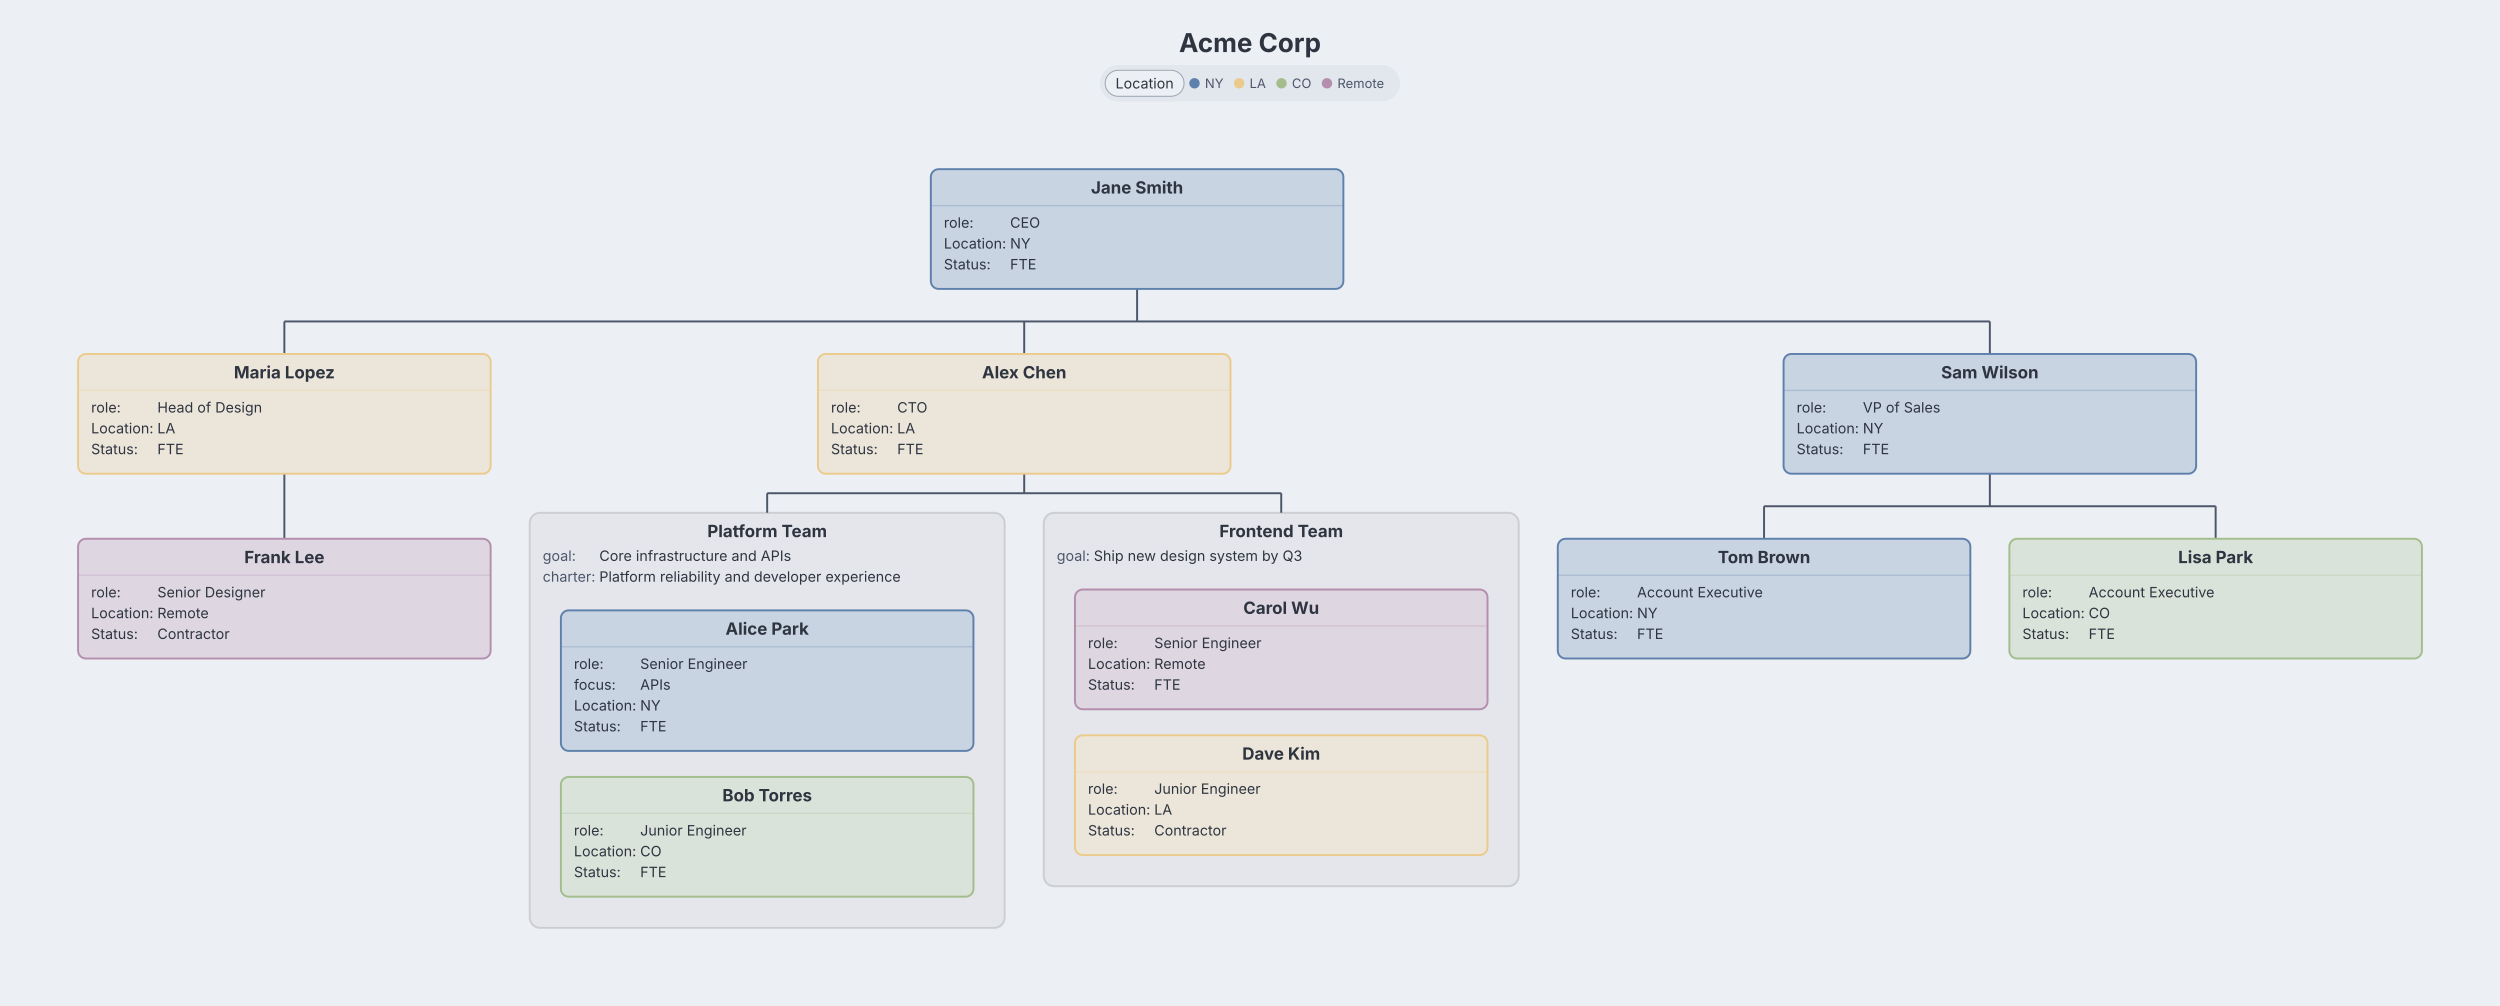
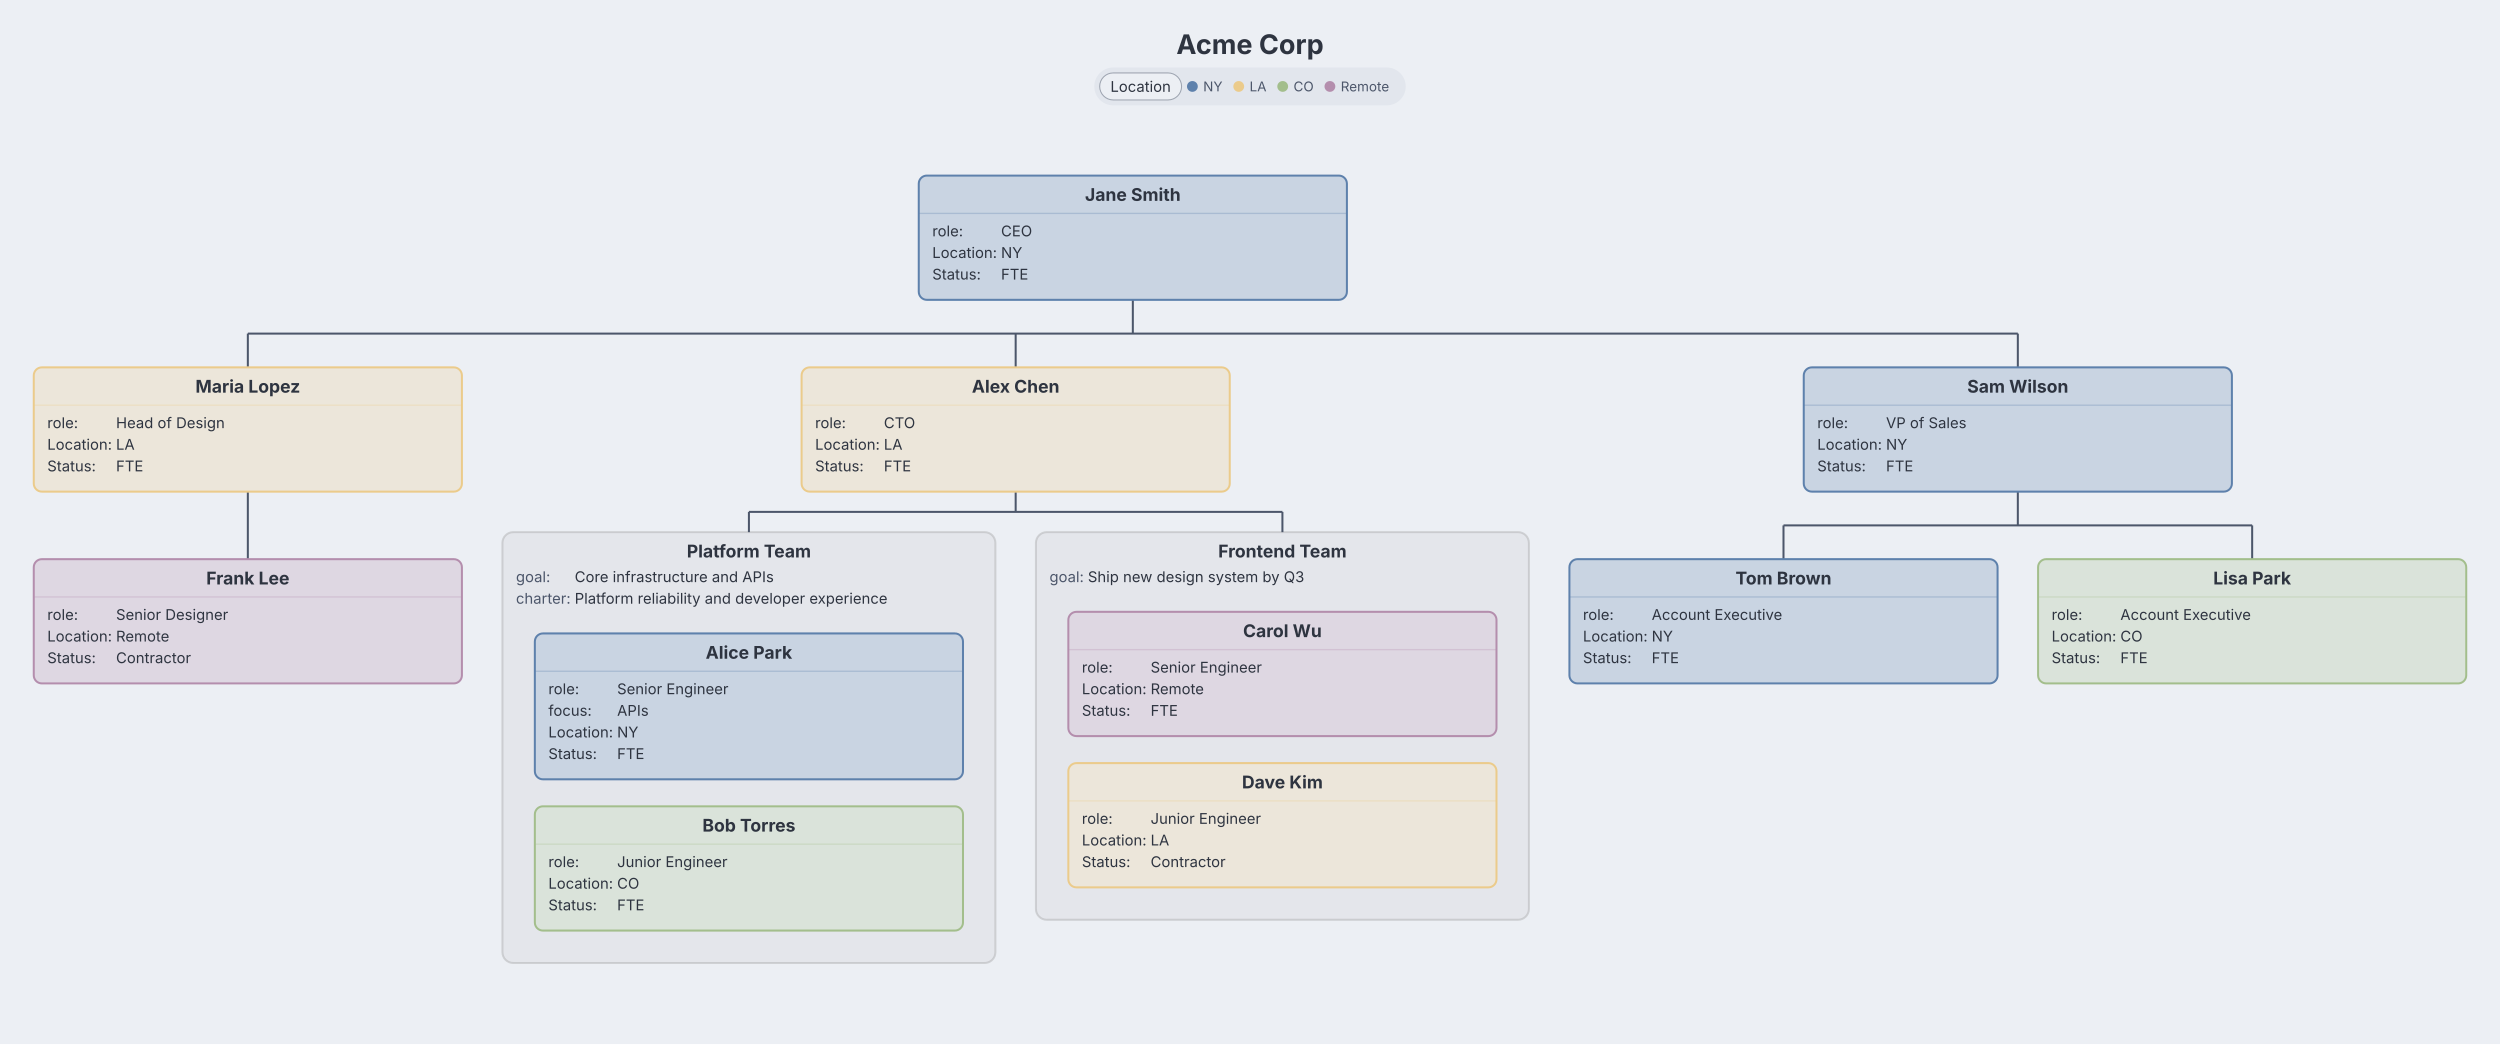
- <svg xmlns="http://www.w3.org/2000/svg" aria-describedby="dgmo-desc-c7bf05f6" role="img" aria-label="Acme Corp — Org diagram" width="1921" height="773" viewBox="0 0 1921 773" preserveAspectRatio="xMidYMin meet" style="font-family: Inter, system-ui, Avenir, Helvetica, Arial, sans-serif; background: rgb(236, 239, 244);">
+ <svg xmlns="http://www.w3.org/2000/svg" aria-describedby="dgmo-desc-c7bf05f6" role="img" aria-label="Acme Corp — Org diagram" width="1851" height="773" viewBox="35 0 1851 773" preserveAspectRatio="xMidYMin meet" style="font-family: Inter, system-ui, Avenir, Helvetica, Arial, sans-serif; background: rgb(236, 239, 244);">
  <style>.org-node:hover{filter:saturate(1.4) brightness(1.06)}.org-node{transition:filter .12s ease, opacity .12s ease}@media (hover:hover){svg:has(.org-node[data-node-id="node-3"]:hover) .org-edge:not([data-from="node-3"]):not([data-to="node-3"]){opacity:0.4}svg:has(.org-node[data-node-id="node-4"]:hover) .org-edge:not([data-from="node-4"]):not([data-to="node-4"]){opacity:0.4}svg:has(.org-node[data-node-id="node-5"]:hover) .org-edge:not([data-from="node-5"]):not([data-to="node-5"]){opacity:0.4}svg:has(.org-node[data-node-id="node-6"]:hover) .org-edge:not([data-from="node-6"]):not([data-to="node-6"]){opacity:0.4}svg:has(.org-node[data-node-id="node-1"]:hover) .org-edge:not([data-from="node-1"]):not([data-to="node-1"]){opacity:0.4}svg:has(.org-node[data-node-id="node-7"]:hover) .org-edge:not([data-from="node-7"]):not([data-to="node-7"]){opacity:0.4}svg:has(.org-node[data-node-id="node-2"]:hover) .org-edge:not([data-from="node-2"]):not([data-to="node-2"]){opacity:0.4}svg:has(.org-node[data-node-id="node-9"]:hover) .org-edge:not([data-from="node-9"]):not([data-to="node-9"]){opacity:0.4}svg:has(.org-node[data-node-id="node-8"]:hover) .org-edge:not([data-from="node-8"]):not([data-to="node-8"]){opacity:0.4}svg:has(.org-node[data-node-id="node-10"]:hover) .org-edge:not([data-from="node-10"]):not([data-to="node-10"]){opacity:0.4}svg:has(.org-node[data-node-id="node-11"]:hover) .org-edge:not([data-from="node-11"]):not([data-to="node-11"]){opacity:0.4}svg:has([data-legend-entry="ny"]:hover) .org-node:not([data-tag-location="ny"]){opacity:0.4}svg:has(.org-node[data-tag-location="ny"]:hover):has([data-legend-entry="ny"]) [data-legend-entry]:not([data-legend-entry="ny"]){opacity:0.4}svg:has([data-legend-entry="co"]:hover) .org-node:not([data-tag-location="co"]){opacity:0.4}svg:has(.org-node[data-tag-location="co"]:hover):has([data-legend-entry="co"]) [data-legend-entry]:not([data-legend-entry="co"]){opacity:0.4}svg:has([data-legend-entry="remote"]:hover) .org-node:not([data-tag-location="remote"]){opacity:0.4}svg:has(.org-node[data-tag-location="remote"]:hover):has([data-legend-entry="remote"]) [data-legend-entry]:not([data-legend-entry="remote"]){opacity:0.4}svg:has([data-legend-entry="la"]:hover) .org-node:not([data-tag-location="la"]){opacity:0.4}svg:has(.org-node[data-tag-location="la"]:hover):has([data-legend-entry="la"]) [data-legend-entry]:not([data-legend-entry="la"]){opacity:0.4}}</style>
-   <rect class="dgmo-canvas-bg" x="0" y="0" width="1921" height="773" fill="#eceff4" />
+   <rect class="dgmo-canvas-bg" x="35" y="0" width="1851" height="773" fill="#eceff4" />
  <g transform="translate(20, 20) scale(1)">
    <text x="940.5" y="20" text-anchor="middle" fill="#2e3440" font-size="20" font-weight="bold" class="org-title chart-title" style="cursor: default;" data-line-number="1">Acme Corp</text>
    <g transform="translate(0, 30)">
      <g transform="translate(782, 344)" class="org-container" data-line-number="39" data-node-toggle="container-2" role="button" aria-expanded="true" aria-label="Frontend Team">
        <rect x="0" y="0" width="365" height="287" rx="8" fill="#e4e6eb" stroke="#999999" stroke-opacity="0.35" stroke-width="1.5" />
        <text x="182.5" y="14" dominant-baseline="central" text-anchor="middle" fill="#2e3440" font-size="13" font-weight="bold">Frontend Team</text>
        <text x="10" y="37" fill="#4c566a" font-size="11">goal: </text>
        <text x="38.446" y="37" fill="#2e3440" font-size="11">Ship new design system by Q3</text>
      </g>
      <g transform="translate(387, 344)" class="org-container" data-line-number="25" data-node-toggle="container-1" role="button" aria-expanded="true" aria-label="Platform Team">
        <rect x="0" y="0" width="365" height="319" rx="8" fill="#e4e6eb" stroke="#999999" stroke-opacity="0.35" stroke-width="1.5" />
        <text x="182.5" y="14" dominant-baseline="central" text-anchor="middle" fill="#2e3440" font-size="13" font-weight="bold">Platform Team</text>
        <text x="10" y="37" fill="#4c566a" font-size="11">goal: </text>
        <text x="53.505" y="37" fill="#2e3440" font-size="11">Core infrastructure and APIs</text>
        <text x="10" y="53" fill="#4c566a" font-size="11">charter: </text>
        <text x="53.505" y="53" fill="#2e3440" font-size="11">Platform reliability and developer experience</text>
      </g>
      <path d="M 853.75 172 L 853.75 197" fill="none" stroke="#4c566a" stroke-width="1.5" class="org-edge" data-from="node-1" data-to="node-1" />
      <path d="M 198.5 197 L 1509 197" fill="none" stroke="#4c566a" stroke-width="1.5" class="org-edge" data-from="node-1" data-to="node-1" />
      <path d="M 198.5 197 L 198.5 222" fill="none" stroke="#4c566a" stroke-width="1.5" class="org-edge" data-from="node-1" data-to="node-7" />
      <path d="M 767 197 L 767 222" fill="none" stroke="#4c566a" stroke-width="1.5" class="org-edge" data-from="node-1" data-to="node-2" />
      <path d="M 1509 197 L 1509 222" fill="none" stroke="#4c566a" stroke-width="1.5" class="org-edge" data-from="node-1" data-to="node-9" />
      <path d="M 198.5 314 L 198.5 339 L 198.5 339 L 198.5 364" fill="none" stroke="#4c566a" stroke-width="1.5" class="org-edge" data-from="node-7" data-to="node-8" />
      <path d="M 767 314 L 767 329" fill="none" stroke="#4c566a" stroke-width="1.5" class="org-edge" data-from="node-2" data-to="node-2" />
      <path d="M 569.5 329 L 964.5 329" fill="none" stroke="#4c566a" stroke-width="1.5" class="org-edge" data-from="node-2" data-to="node-2" />
      <path d="M 569.5 329 L 569.5 344" fill="none" stroke="#4c566a" stroke-width="1.5" class="org-edge" data-from="node-2" data-to="container-1" />
      <path d="M 964.5 329 L 964.5 344" fill="none" stroke="#4c566a" stroke-width="1.5" class="org-edge" data-from="node-2" data-to="container-2" />
      <path d="M 1509 314 L 1509 339" fill="none" stroke="#4c566a" stroke-width="1.5" class="org-edge" data-from="node-9" data-to="node-9" />
      <path d="M 1335.5 339 L 1682.5 339" fill="none" stroke="#4c566a" stroke-width="1.5" class="org-edge" data-from="node-9" data-to="node-9" />
      <path d="M 1335.5 339 L 1335.5 364" fill="none" stroke="#4c566a" stroke-width="1.5" class="org-edge" data-from="node-9" data-to="node-10" />
      <path d="M 1682.5 339 L 1682.5 364" fill="none" stroke="#4c566a" stroke-width="1.5" class="org-edge" data-from="node-9" data-to="node-11" />
      <g transform="translate(411, 419)" class="org-node" data-line-number="29" data-node-id="node-3" data-tag-location="ny">
        <rect x="0" y="0" width="317" height="108" rx="6" fill="#c9d4e2" stroke="#5e81ac" stroke-width="1.5" />
        <text x="158.5" y="14" dominant-baseline="central" text-anchor="middle" fill="#2e3440" font-size="13" font-weight="bold">Alice Park</text>
        <line x1="0" y1="28" x2="317" y2="28" stroke="#5e81ac" stroke-opacity="0.3" stroke-width="1" />
        <text x="10" y="45" fill="#2e3440" font-size="11">role: </text>
        <text x="60.897" y="45" fill="#2e3440" font-size="11">Senior Engineer</text>
        <text x="10" y="61" fill="#2e3440" font-size="11">focus: </text>
        <text x="60.897" y="61" fill="#2e3440" font-size="11">APIs</text>
        <text x="10" y="77" fill="#2e3440" font-size="11">Location: </text>
        <text x="60.897" y="77" fill="#2e3440" font-size="11">NY</text>
        <text x="10" y="93" fill="#2e3440" font-size="11">Status: </text>
        <text x="60.897" y="93" fill="#2e3440" font-size="11">FTE</text>
      </g>
      <g transform="translate(411, 547)" class="org-node" data-line-number="34" data-node-id="node-4" data-tag-location="co">
        <rect x="0" y="0" width="317" height="92" rx="6" fill="#dae3da" stroke="#a3be8c" stroke-width="1.5" />
        <text x="158.5" y="14" dominant-baseline="central" text-anchor="middle" fill="#2e3440" font-size="13" font-weight="bold">Bob Torres</text>
        <line x1="0" y1="28" x2="317" y2="28" stroke="#a3be8c" stroke-opacity="0.3" stroke-width="1" />
        <text x="10" y="45" fill="#2e3440" font-size="11">role: </text>
        <text x="60.897" y="45" fill="#2e3440" font-size="11">Junior Engineer</text>
        <text x="10" y="61" fill="#2e3440" font-size="11">Location: </text>
        <text x="60.897" y="61" fill="#2e3440" font-size="11">CO</text>
        <text x="10" y="77" fill="#2e3440" font-size="11">Status: </text>
        <text x="60.897" y="77" fill="#2e3440" font-size="11">FTE</text>
      </g>
      <g transform="translate(806, 403)" class="org-node" data-line-number="42" data-node-id="node-5" data-tag-location="remote">
        <rect x="0" y="0" width="317" height="92" rx="6" fill="#ded7e2" stroke="#b48ead" stroke-width="1.5" />
        <text x="158.5" y="14" dominant-baseline="central" text-anchor="middle" fill="#2e3440" font-size="13" font-weight="bold">Carol Wu</text>
        <line x1="0" y1="28" x2="317" y2="28" stroke="#b48ead" stroke-opacity="0.3" stroke-width="1" />
        <text x="10" y="45" fill="#2e3440" font-size="11">role: </text>
        <text x="60.897" y="45" fill="#2e3440" font-size="11">Senior Engineer</text>
        <text x="10" y="61" fill="#2e3440" font-size="11">Location: </text>
        <text x="60.897" y="61" fill="#2e3440" font-size="11">Remote</text>
        <text x="10" y="77" fill="#2e3440" font-size="11">Status: </text>
        <text x="60.897" y="77" fill="#2e3440" font-size="11">FTE</text>
      </g>
      <g transform="translate(806, 515)" class="org-node" data-line-number="46" data-node-id="node-6" data-tag-location="la">
        <rect x="0" y="0" width="317" height="92" rx="6" fill="#ece6da" stroke="#ebcb8b" stroke-width="1.5" />
        <text x="158.5" y="14" dominant-baseline="central" text-anchor="middle" fill="#2e3440" font-size="13" font-weight="bold">Dave Kim</text>
        <line x1="0" y1="28" x2="317" y2="28" stroke="#ebcb8b" stroke-opacity="0.3" stroke-width="1" />
        <text x="10" y="45" fill="#2e3440" font-size="11">role: </text>
        <text x="60.897" y="45" fill="#2e3440" font-size="11">Junior Engineer</text>
        <text x="10" y="61" fill="#2e3440" font-size="11">Location: </text>
        <text x="60.897" y="61" fill="#2e3440" font-size="11">LA</text>
        <text x="10" y="77" fill="#2e3440" font-size="11">Status: </text>
        <text x="60.897" y="77" fill="#2e3440" font-size="11">Contractor</text>
      </g>
      <g transform="translate(695.25, 80)" class="org-node" data-line-number="15" data-node-id="node-1" data-tag-location="ny" data-node-toggle="node-1" role="button" aria-expanded="true" aria-label="Jane Smith">
        <rect x="0" y="0" width="317" height="92" rx="6" fill="#c9d4e2" stroke="#5e81ac" stroke-width="1.5" />
        <text x="158.5" y="14" dominant-baseline="central" text-anchor="middle" fill="#2e3440" font-size="13" font-weight="bold">Jane Smith</text>
        <line x1="0" y1="28" x2="317" y2="28" stroke="#5e81ac" stroke-opacity="0.3" stroke-width="1" />
        <text x="10" y="45" fill="#2e3440" font-size="11">role: </text>
        <text x="60.897" y="45" fill="#2e3440" font-size="11">CEO</text>
        <text x="10" y="61" fill="#2e3440" font-size="11">Location: </text>
        <text x="60.897" y="61" fill="#2e3440" font-size="11">NY</text>
        <text x="10" y="77" fill="#2e3440" font-size="11">Status: </text>
        <text x="60.897" y="77" fill="#2e3440" font-size="11">FTE</text>
      </g>
      <g transform="translate(40, 222)" class="org-node" data-line-number="51" data-node-id="node-7" data-tag-location="la" data-node-toggle="node-7" role="button" aria-expanded="true" aria-label="Maria Lopez">
        <rect x="0" y="0" width="317" height="92" rx="6" fill="#ece6da" stroke="#ebcb8b" stroke-width="1.5" />
        <text x="158.5" y="14" dominant-baseline="central" text-anchor="middle" fill="#2e3440" font-size="13" font-weight="bold">Maria Lopez</text>
        <line x1="0" y1="28" x2="317" y2="28" stroke="#ebcb8b" stroke-opacity="0.3" stroke-width="1" />
        <text x="10" y="45" fill="#2e3440" font-size="11">role: </text>
        <text x="60.897" y="45" fill="#2e3440" font-size="11">Head of Design</text>
        <text x="10" y="61" fill="#2e3440" font-size="11">Location: </text>
        <text x="60.897" y="61" fill="#2e3440" font-size="11">LA</text>
        <text x="10" y="77" fill="#2e3440" font-size="11">Status: </text>
        <text x="60.897" y="77" fill="#2e3440" font-size="11">FTE</text>
      </g>
      <g transform="translate(608.5, 222)" class="org-node" data-line-number="20" data-node-id="node-2" data-tag-location="la" data-node-toggle="node-2" role="button" aria-expanded="true" aria-label="Alex Chen">
        <rect x="0" y="0" width="317" height="92" rx="6" fill="#ece6da" stroke="#ebcb8b" stroke-width="1.5" />
        <text x="158.5" y="14" dominant-baseline="central" text-anchor="middle" fill="#2e3440" font-size="13" font-weight="bold">Alex Chen</text>
        <line x1="0" y1="28" x2="317" y2="28" stroke="#ebcb8b" stroke-opacity="0.3" stroke-width="1" />
        <text x="10" y="45" fill="#2e3440" font-size="11">role: </text>
        <text x="60.897" y="45" fill="#2e3440" font-size="11">CTO</text>
        <text x="10" y="61" fill="#2e3440" font-size="11">Location: </text>
        <text x="60.897" y="61" fill="#2e3440" font-size="11">LA</text>
        <text x="10" y="77" fill="#2e3440" font-size="11">Status: </text>
        <text x="60.897" y="77" fill="#2e3440" font-size="11">FTE</text>
      </g>
      <g transform="translate(1350.5, 222)" class="org-node" data-line-number="61" data-node-id="node-9" data-tag-location="ny" data-node-toggle="node-9" role="button" aria-expanded="true" aria-label="Sam Wilson">
        <rect x="0" y="0" width="317" height="92" rx="6" fill="#c9d4e2" stroke="#5e81ac" stroke-width="1.5" />
        <text x="158.5" y="14" dominant-baseline="central" text-anchor="middle" fill="#2e3440" font-size="13" font-weight="bold">Sam Wilson</text>
        <line x1="0" y1="28" x2="317" y2="28" stroke="#5e81ac" stroke-opacity="0.3" stroke-width="1" />
        <text x="10" y="45" fill="#2e3440" font-size="11">role: </text>
        <text x="60.897" y="45" fill="#2e3440" font-size="11">VP of Sales</text>
        <text x="10" y="61" fill="#2e3440" font-size="11">Location: </text>
        <text x="60.897" y="61" fill="#2e3440" font-size="11">NY</text>
        <text x="10" y="77" fill="#2e3440" font-size="11">Status: </text>
        <text x="60.897" y="77" fill="#2e3440" font-size="11">FTE</text>
      </g>
      <g transform="translate(40, 364)" class="org-node" data-line-number="56" data-node-id="node-8" data-tag-location="remote">
        <rect x="0" y="0" width="317" height="92" rx="6" fill="#ded7e2" stroke="#b48ead" stroke-width="1.5" />
        <text x="158.5" y="14" dominant-baseline="central" text-anchor="middle" fill="#2e3440" font-size="13" font-weight="bold">Frank Lee</text>
        <line x1="0" y1="28" x2="317" y2="28" stroke="#b48ead" stroke-opacity="0.3" stroke-width="1" />
        <text x="10" y="45" fill="#2e3440" font-size="11">role: </text>
        <text x="60.897" y="45" fill="#2e3440" font-size="11">Senior Designer</text>
        <text x="10" y="61" fill="#2e3440" font-size="11">Location: </text>
        <text x="60.897" y="61" fill="#2e3440" font-size="11">Remote</text>
        <text x="10" y="77" fill="#2e3440" font-size="11">Status: </text>
        <text x="60.897" y="77" fill="#2e3440" font-size="11">Contractor</text>
      </g>
      <g transform="translate(1177, 364)" class="org-node" data-line-number="66" data-node-id="node-10" data-tag-location="ny">
        <rect x="0" y="0" width="317" height="92" rx="6" fill="#c9d4e2" stroke="#5e81ac" stroke-width="1.5" />
        <text x="158.5" y="14" dominant-baseline="central" text-anchor="middle" fill="#2e3440" font-size="13" font-weight="bold">Tom Brown</text>
        <line x1="0" y1="28" x2="317" y2="28" stroke="#5e81ac" stroke-opacity="0.3" stroke-width="1" />
        <text x="10" y="45" fill="#2e3440" font-size="11">role: </text>
        <text x="60.897" y="45" fill="#2e3440" font-size="11">Account Executive</text>
        <text x="10" y="61" fill="#2e3440" font-size="11">Location: </text>
        <text x="60.897" y="61" fill="#2e3440" font-size="11">NY</text>
        <text x="10" y="77" fill="#2e3440" font-size="11">Status: </text>
        <text x="60.897" y="77" fill="#2e3440" font-size="11">FTE</text>
      </g>
      <g transform="translate(1524, 364)" class="org-node" data-line-number="69" data-node-id="node-11" data-tag-location="co">
        <rect x="0" y="0" width="317" height="92" rx="6" fill="#dae3da" stroke="#a3be8c" stroke-width="1.5" />
        <text x="158.5" y="14" dominant-baseline="central" text-anchor="middle" fill="#2e3440" font-size="13" font-weight="bold">Lisa Park</text>
        <line x1="0" y1="28" x2="317" y2="28" stroke="#a3be8c" stroke-opacity="0.3" stroke-width="1" />
        <text x="10" y="45" fill="#2e3440" font-size="11">role: </text>
        <text x="60.897" y="45" fill="#2e3440" font-size="11">Account Executive</text>
        <text x="10" y="61" fill="#2e3440" font-size="11">Location: </text>
        <text x="60.897" y="61" fill="#2e3440" font-size="11">CO</text>
        <text x="10" y="77" fill="#2e3440" font-size="11">Status: </text>
        <text x="60.897" y="77" fill="#2e3440" font-size="11">FTE</text>
      </g>
      <g>
        <g class="dgmo-legend" data-legend-title-relation="below-title" data-legend-capsule-addon-width="0" data-legend-active="location">
          <g transform="translate(825.206,0)" data-legend-group="location" style="cursor: pointer;" class="org-legend-group">
            <rect width="230.588" height="28" rx="14" fill="#e2e6ed" />
            <rect x="4" y="4" width="60.638" height="20" rx="10" fill="#eceff4" />
            <rect x="4" y="4" width="60.638" height="20" rx="10" fill="none" stroke="#9ca3af" stroke-width="0.75" />
            <text x="34.319" y="14" text-anchor="middle" dominant-baseline="central" font-size="11" font-weight="normal" fill="#2e3440" pointer-events="none" font-family="Inter, system-ui, Avenir, Helvetica, Arial, sans-serif">Location</text>
            <g data-legend-entry="ny" data-series-name="NY" style="cursor: pointer;">
              <rect data-legend-hit="" x="68.638" y="0" width="34.32" height="28" fill="transparent" />
              <circle cx="72.638" cy="14" r="4" fill="#5e81ac" />
              <text x="80.638" y="14" dominant-baseline="central" font-size="10" fill="#4c566a" font-family="Inter, system-ui, Avenir, Helvetica, Arial, sans-serif">NY</text>
            </g>
            <g data-legend-entry="la" data-series-name="LA" style="cursor: pointer;">
              <rect data-legend-hit="" x="102.958" y="0" width="32.55" height="28" fill="transparent" />
              <circle cx="106.958" cy="14" r="4" fill="#ebcb8b" />
              <text x="114.958" y="14" dominant-baseline="central" font-size="10" fill="#4c566a" font-family="Inter, system-ui, Avenir, Helvetica, Arial, sans-serif">LA</text>
            </g>
            <g data-legend-entry="co" data-series-name="CO" style="cursor: pointer;">
              <rect data-legend-hit="" x="135.508" y="0" width="34.95" height="28" fill="transparent" />
              <circle cx="139.508" cy="14" r="4" fill="#a3be8c" />
              <text x="147.508" y="14" dominant-baseline="central" font-size="10" fill="#4c566a" font-family="Inter, system-ui, Avenir, Helvetica, Arial, sans-serif">CO</text>
            </g>
            <g data-legend-entry="remote" data-series-name="Remote" style="cursor: pointer;">
              <rect data-legend-hit="" x="170.458" y="0" width="56.13" height="28" fill="transparent" />
              <circle cx="174.458" cy="14" r="4" fill="#b48ead" />
              <text x="182.458" y="14" dominant-baseline="central" font-size="10" fill="#4c566a" font-family="Inter, system-ui, Avenir, Helvetica, Arial, sans-serif">Remote</text>
            </g>
          </g>
        </g>
      </g>
    </g>
  </g>
</svg>
